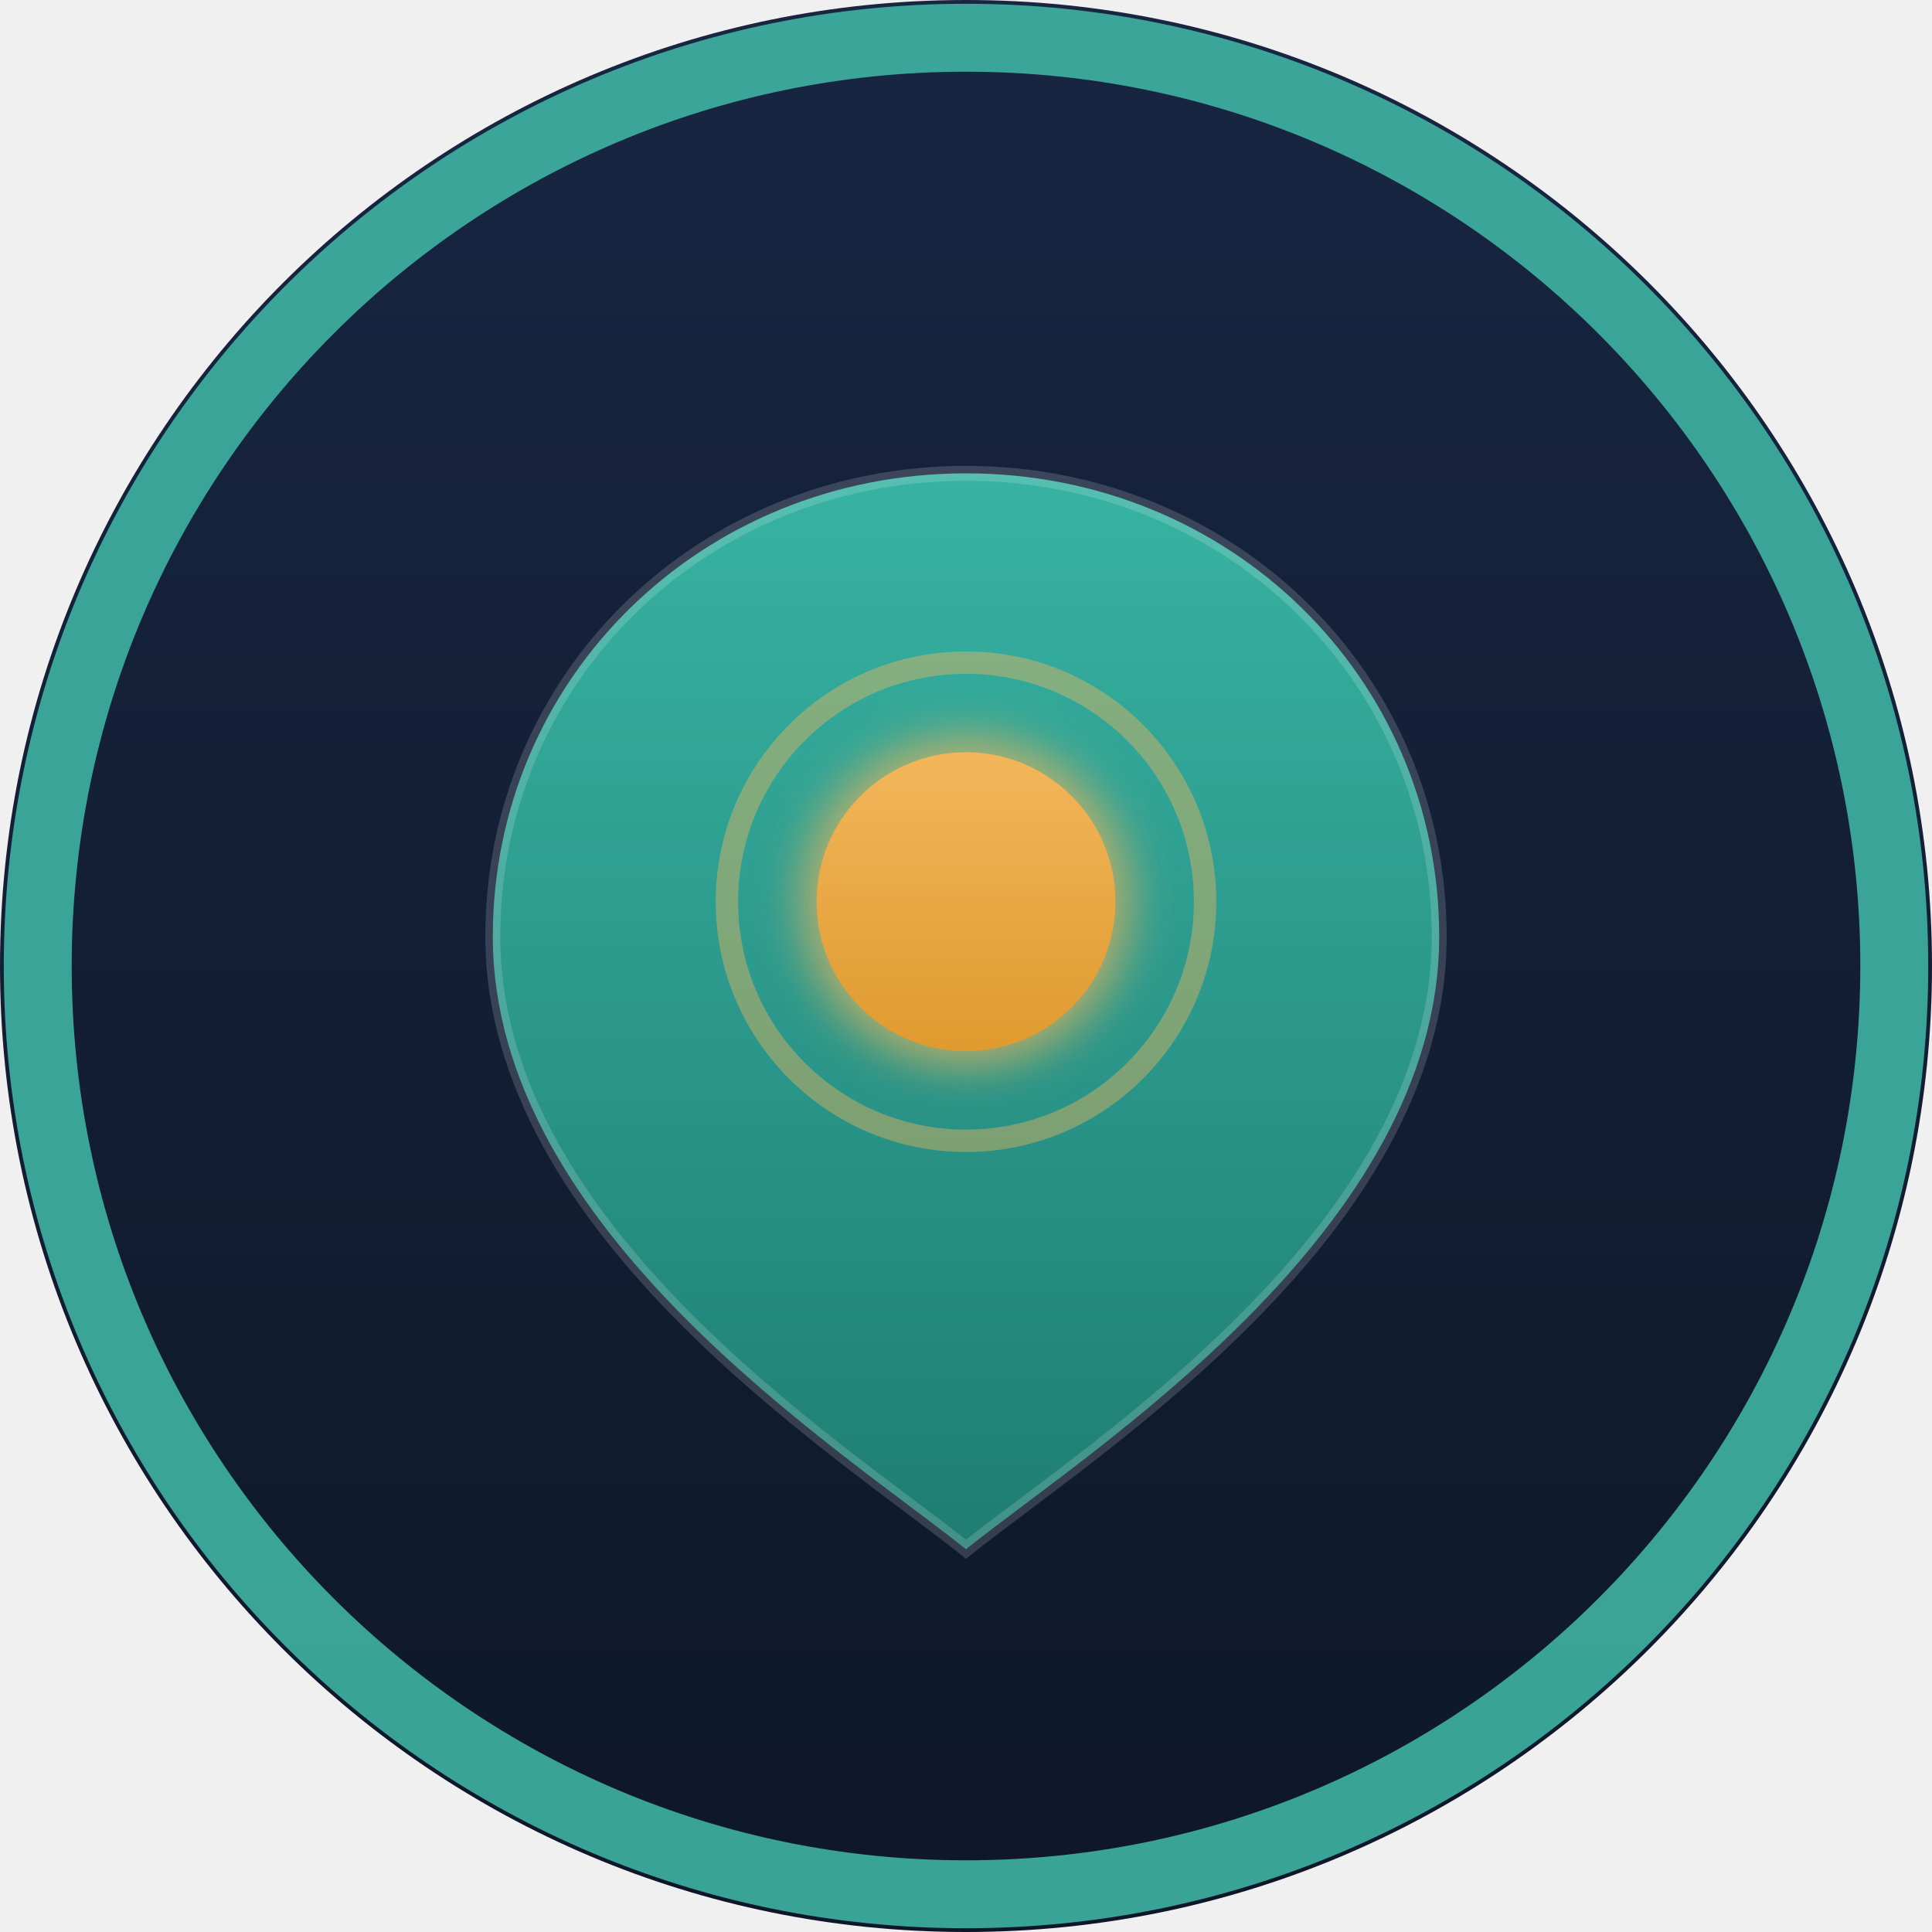
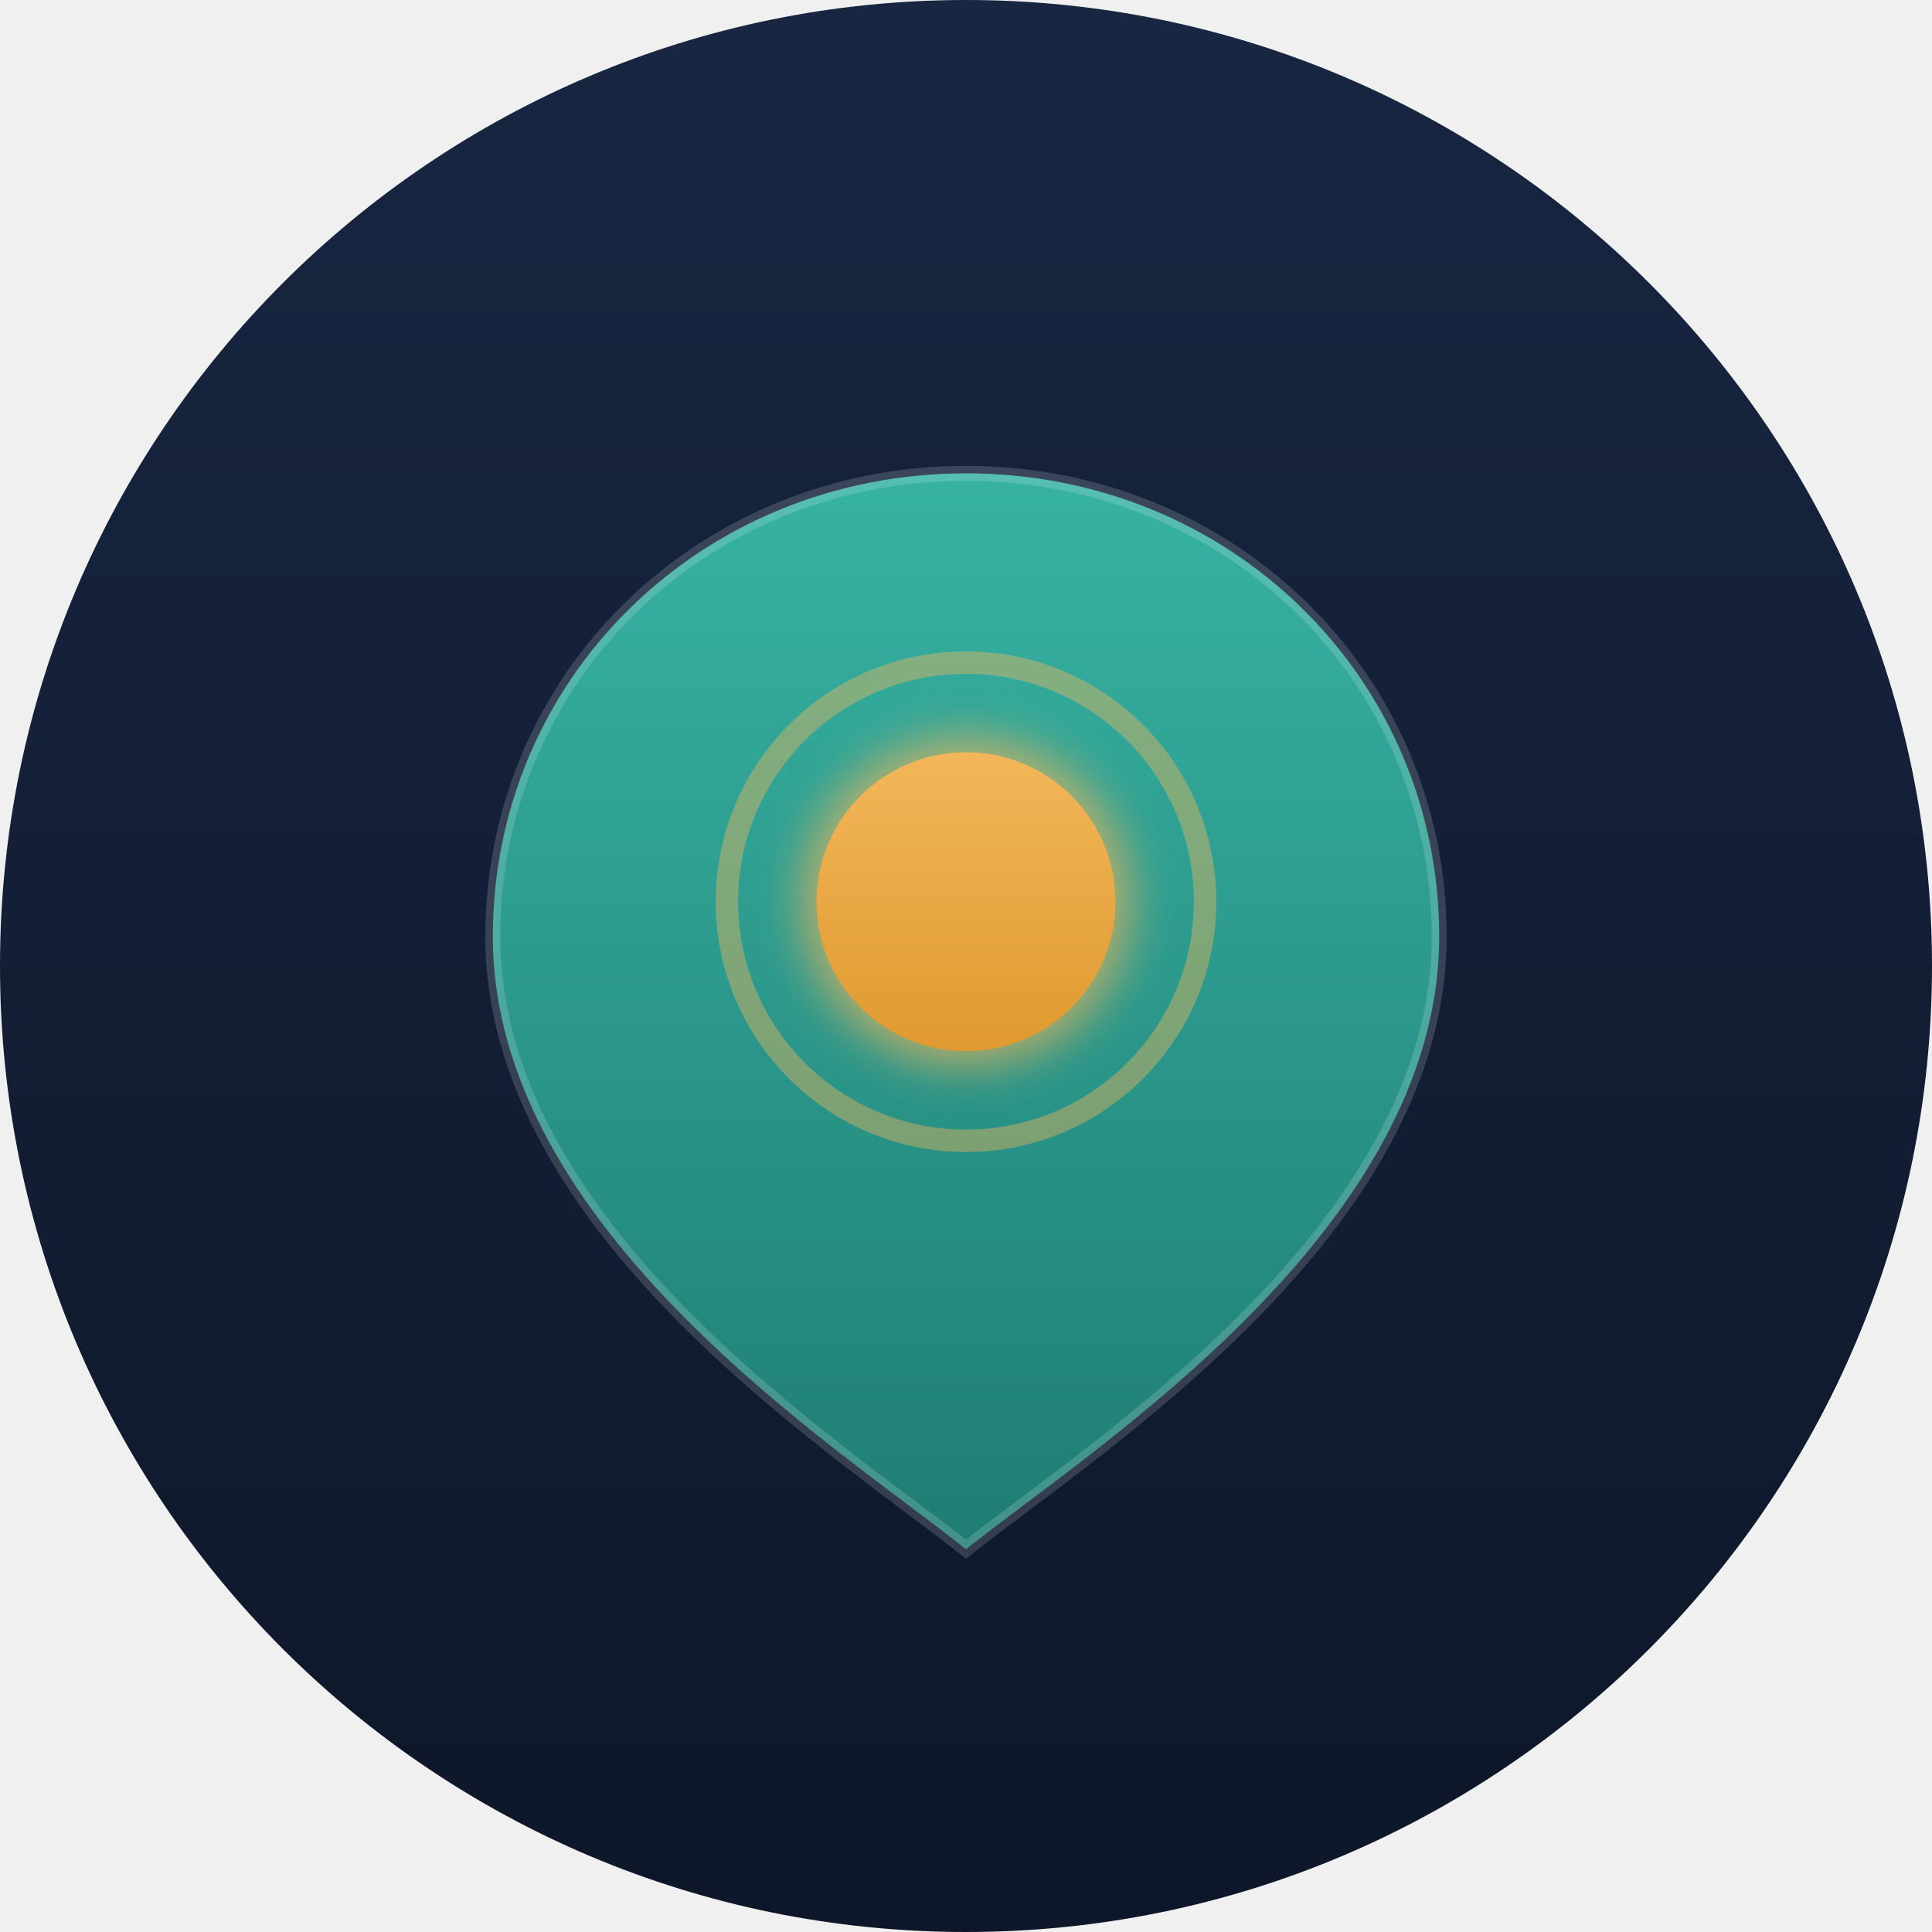
<svg xmlns="http://www.w3.org/2000/svg" viewBox="0 0 512 512">
  <defs>
    <linearGradient id="wpc-teal" x1="0" y1="0" x2="0" y2="1">
      <stop offset="0" stop-color="#37b3a3" />
      <stop offset="1" stop-color="#1f7d73" />
    </linearGradient>
    <linearGradient id="wpc-amber" x1="0" y1="0" x2="0" y2="1">
      <stop offset="0" stop-color="#f2b65a" />
      <stop offset="1" stop-color="#e09a2f" />
    </linearGradient>
    <linearGradient id="wpc-board" x1="0" y1="0" x2="0" y2="1">
      <stop offset="0" stop-color="#182642" />
      <stop offset="1" stop-color="#0e1729" />
    </linearGradient>
    <filter id="wpc-glow" x="-60%" y="-60%" width="220%" height="220%">
      <feGaussianBlur stdDeviation="9" />
    </filter>
  </defs>
  <circle cx="256" cy="256" r="256" fill="url(#wpc-board)" />
-   <circle cx="256" cy="256" r="246" fill="none" stroke="#3fb3a3" stroke-width="18" opacity="0.9" />
  <g transform="translate(256 268) scale(0.66) translate(-256 -260)">
    <path d="M256 44 C150 44 66 126 66 230 C66 348 206 436 256 476 C306 436 446 348 446 230 C446 126 362 44 256 44 Z" fill="url(#wpc-teal)" />
    <path d="M256 44 C150 44 66 126 66 230 C66 348 206 436 256 476 C306 436 446 348 446 230 C446 126 362 44 256 44 Z" fill="none" stroke="#ffffff" stroke-opacity="0.16" stroke-width="6" />
    <circle cx="256" cy="216" r="96" fill="none" stroke="#f2b65a" stroke-width="9" opacity="0.42" />
    <circle cx="256" cy="216" r="66" fill="#f2b65a" filter="url(#wpc-glow)" opacity="0.7" />
    <circle cx="256" cy="216" r="60" fill="url(#wpc-amber)" />
  </g>
</svg>
